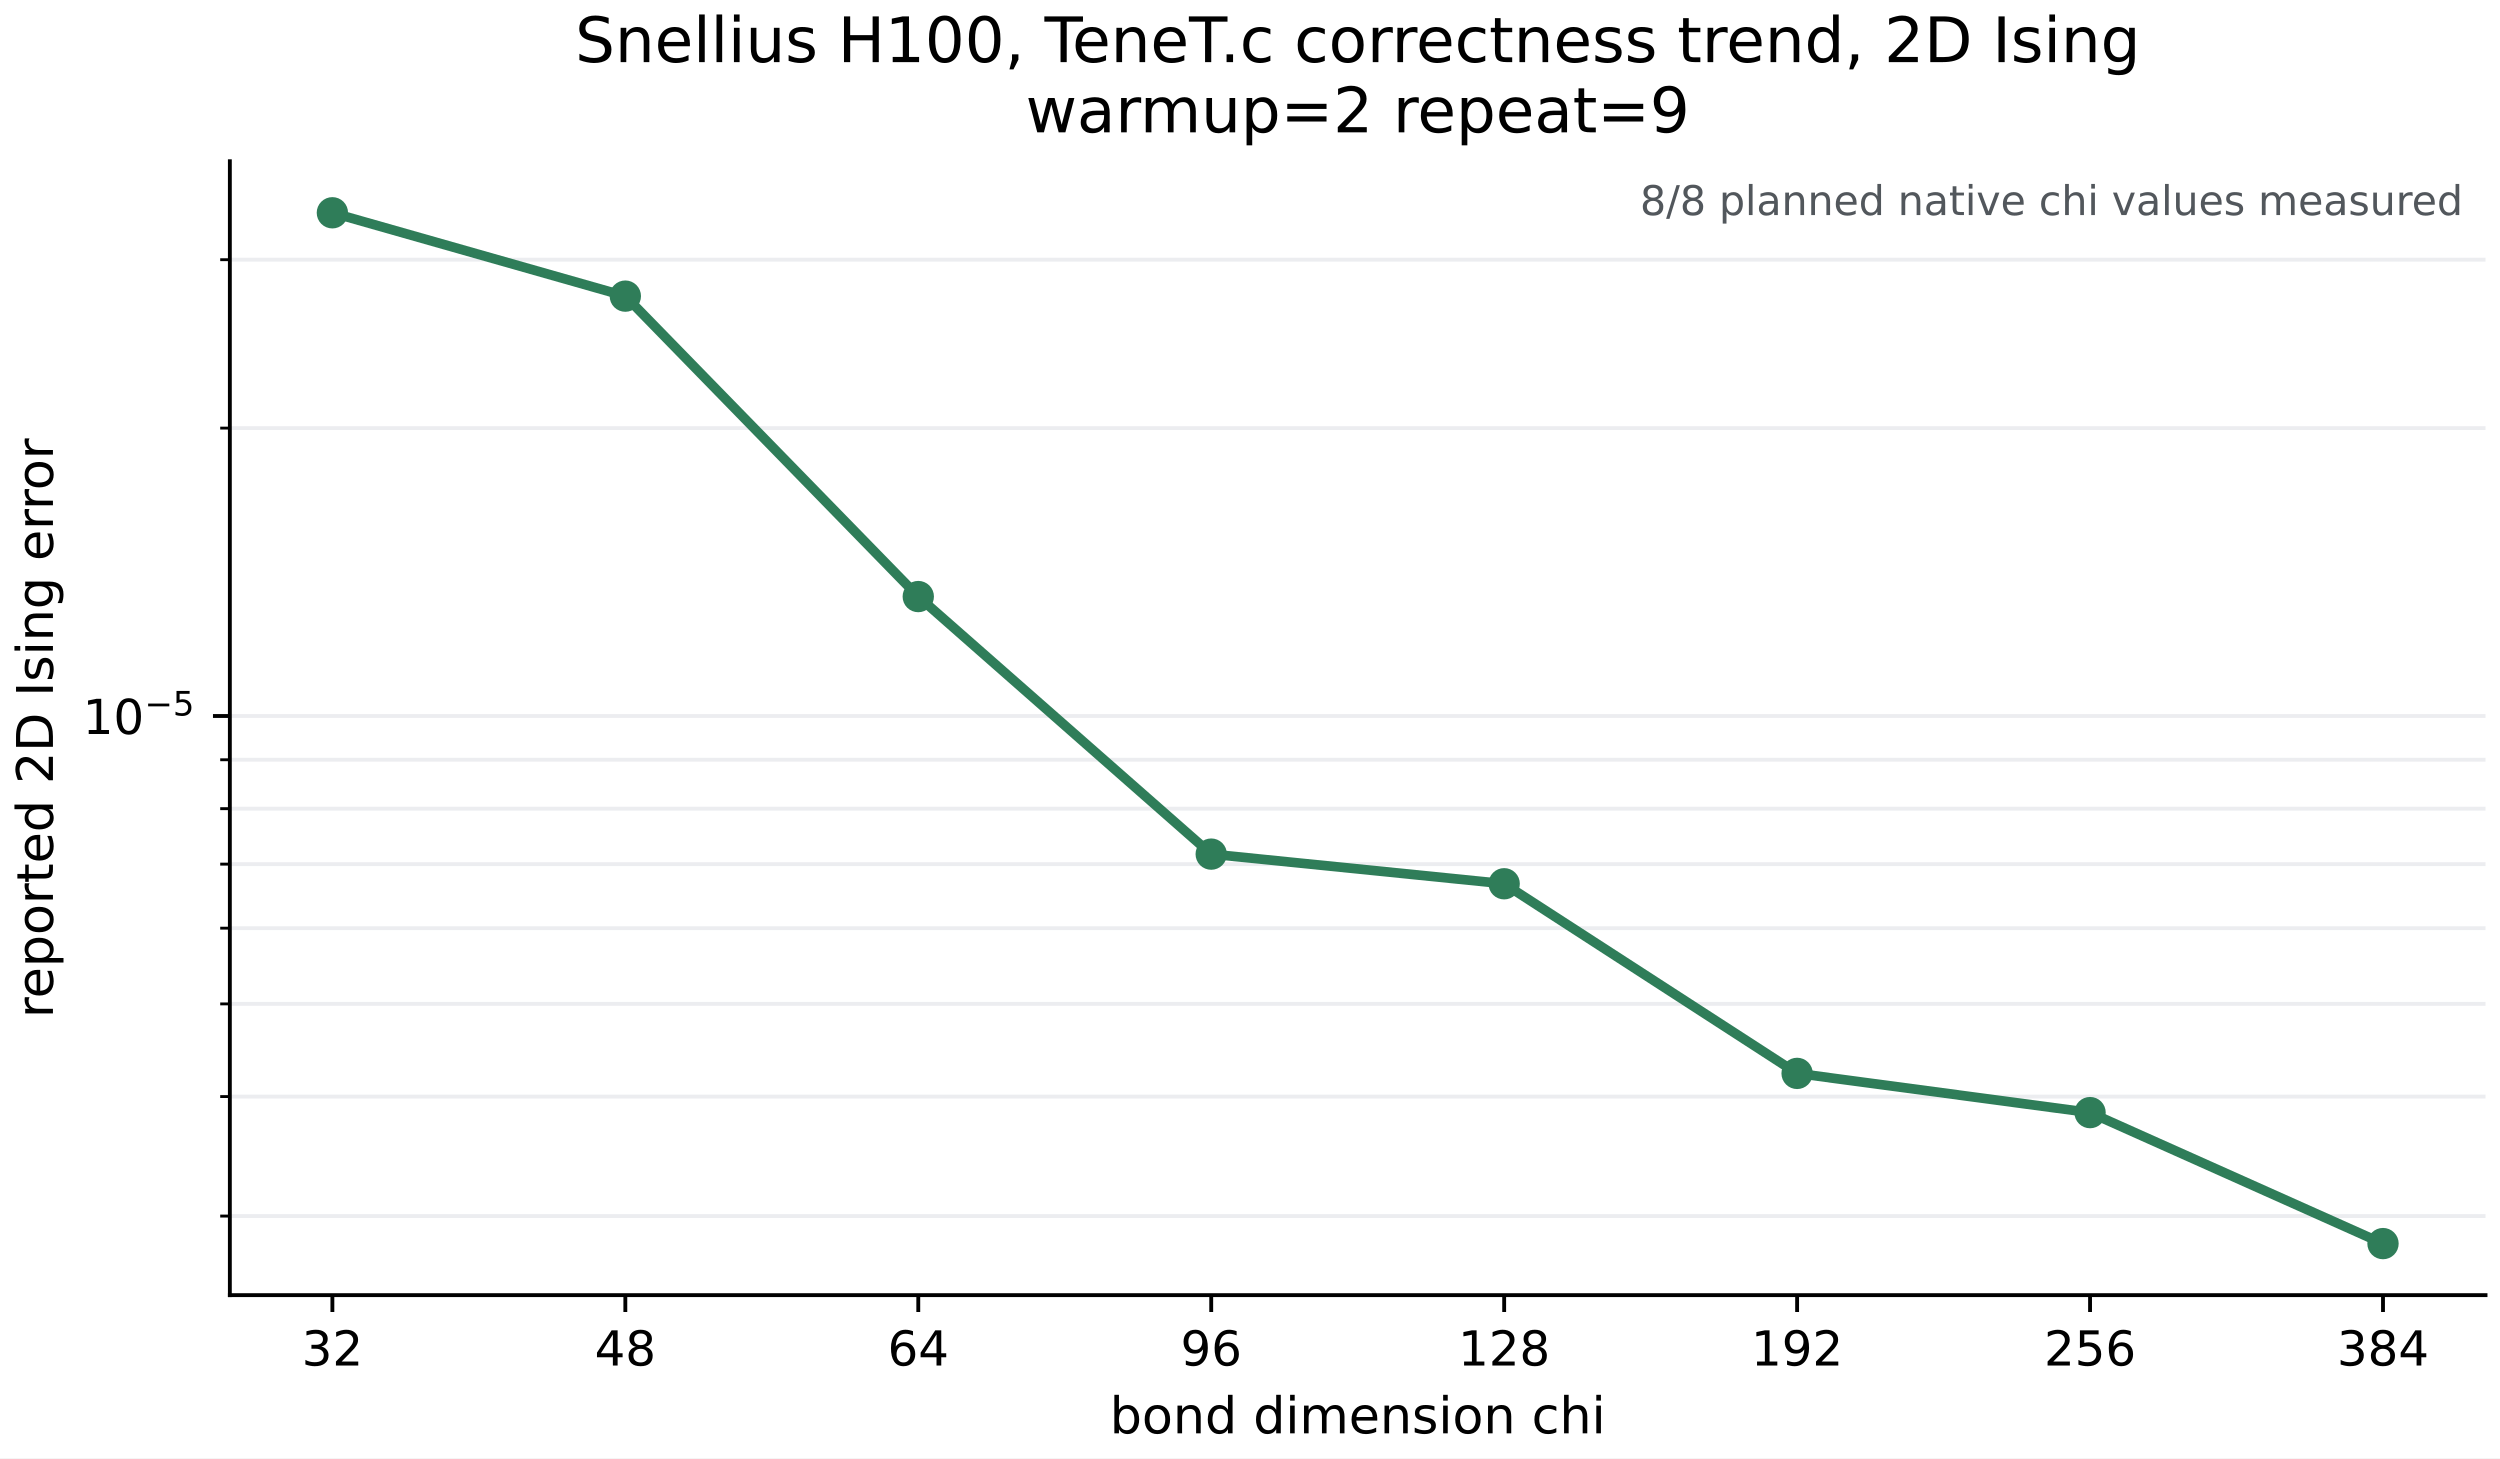
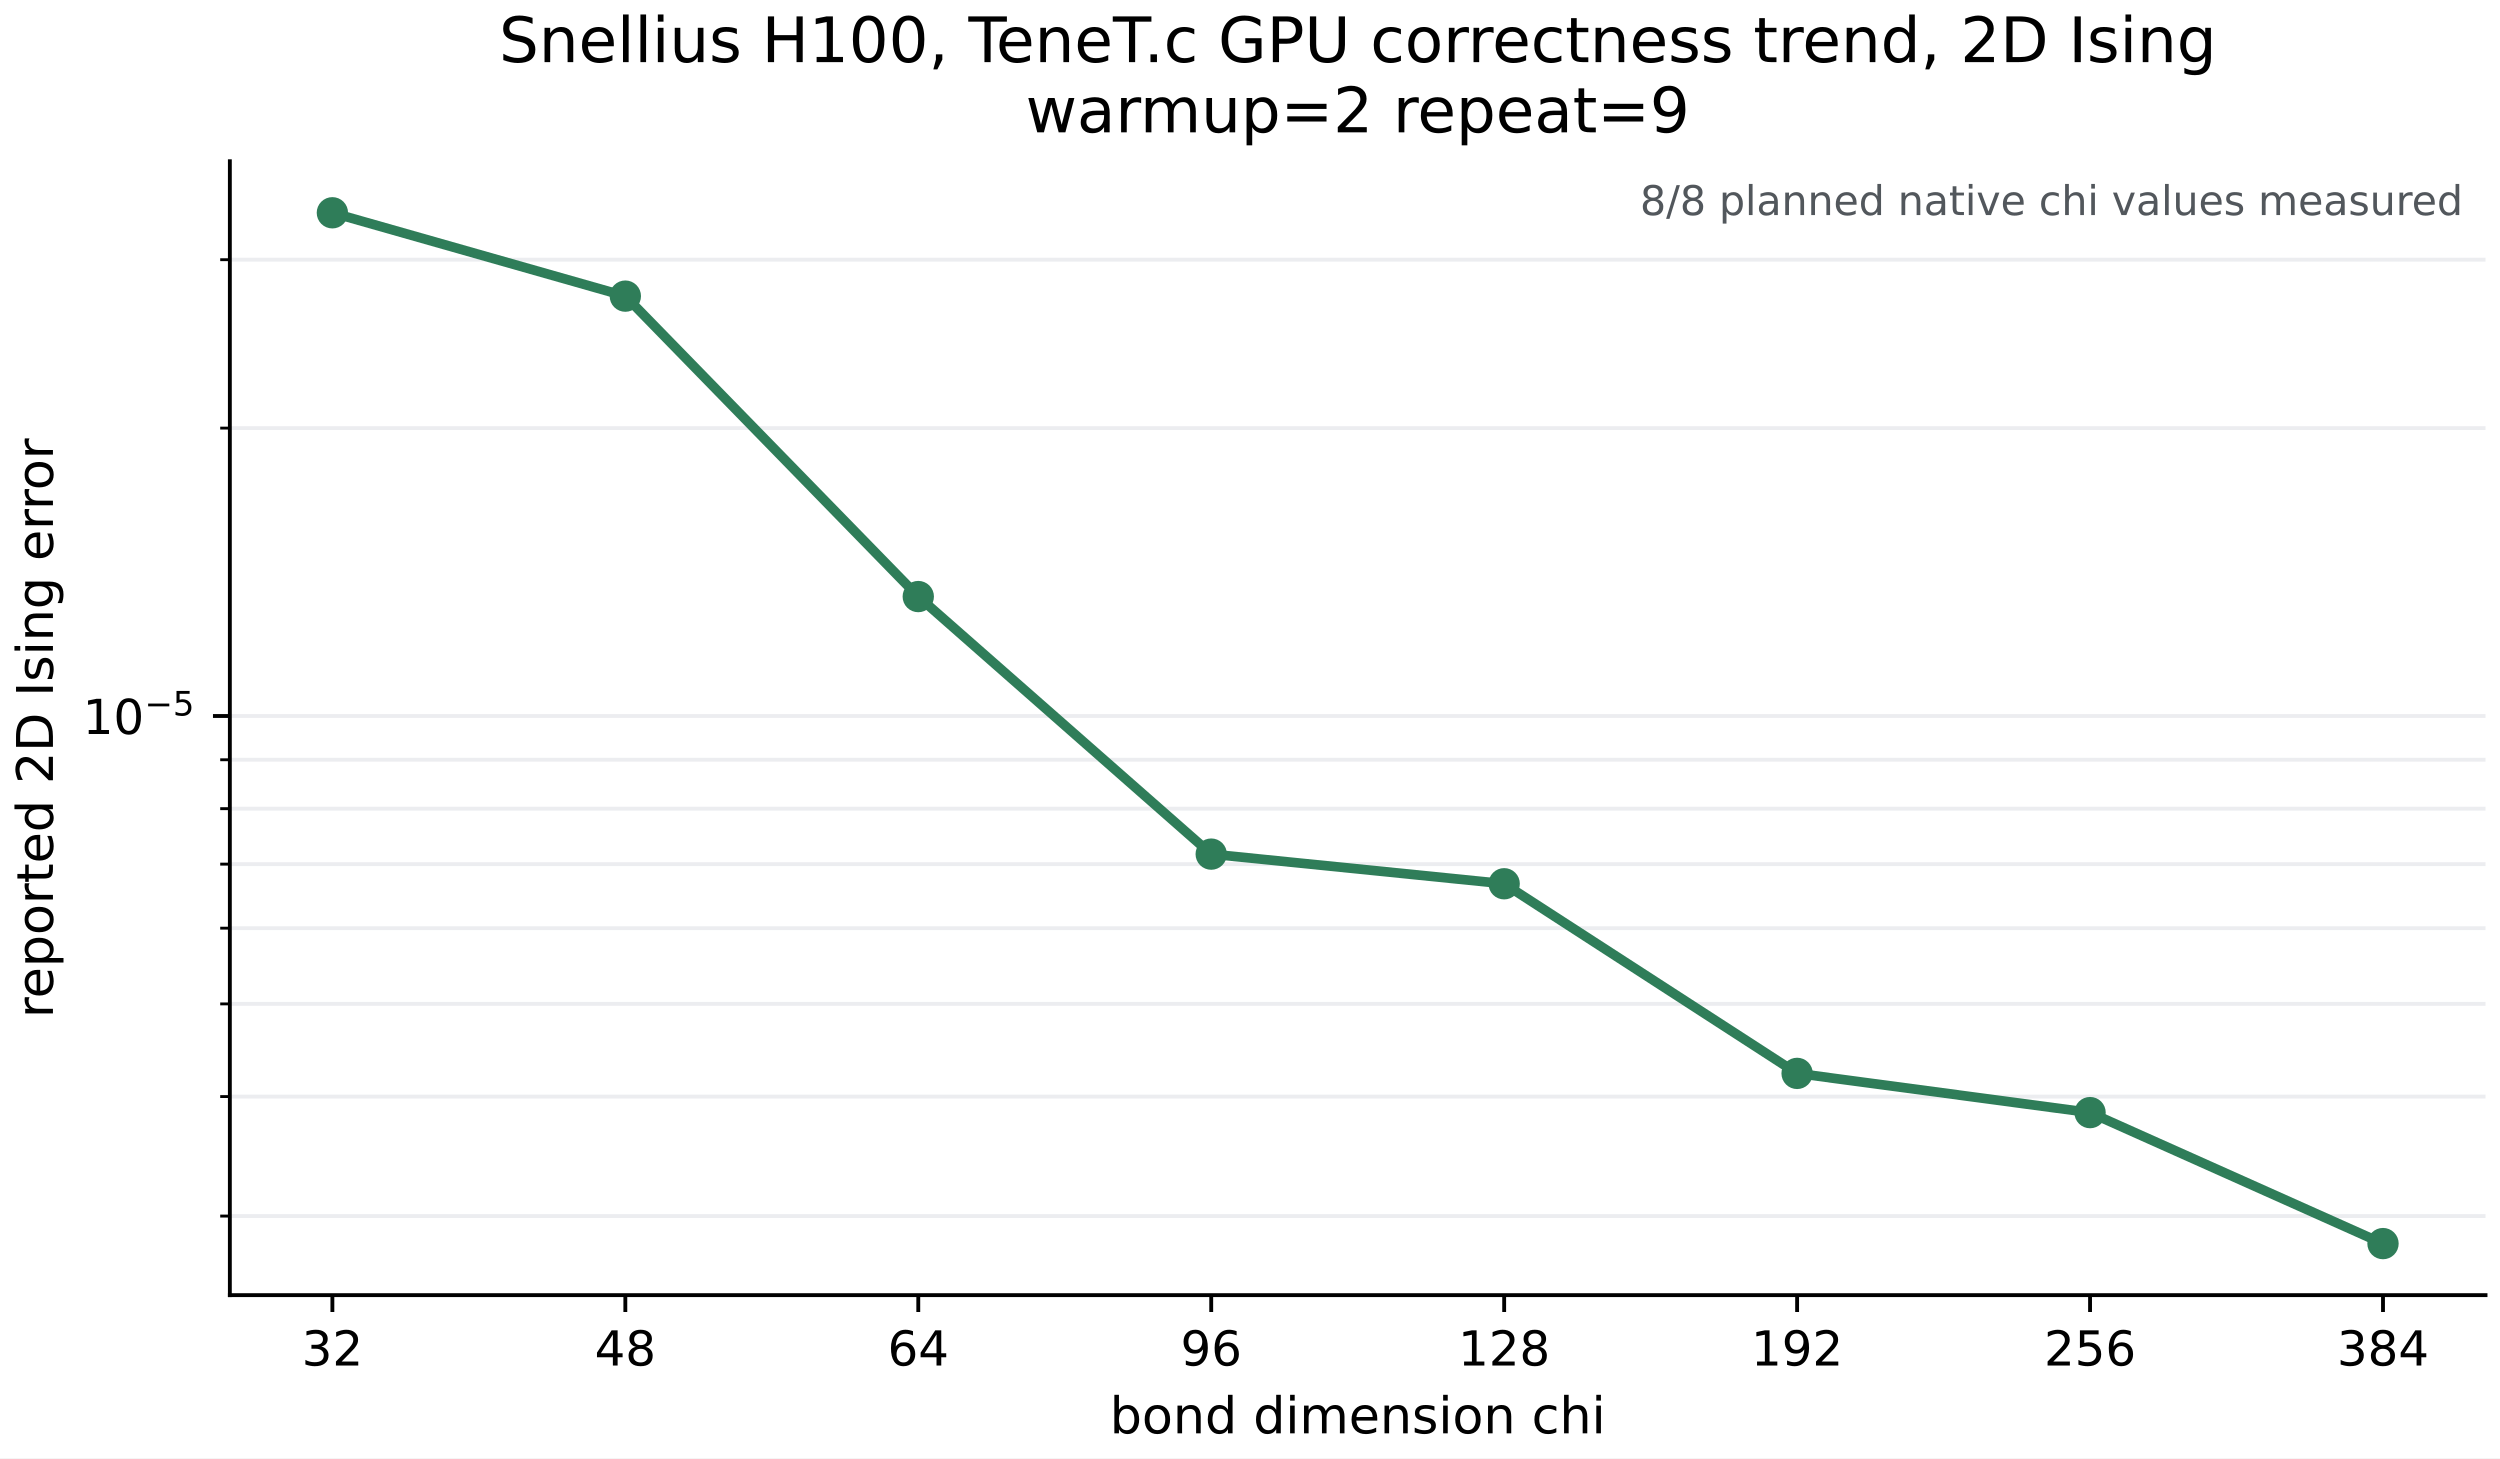
<svg xmlns="http://www.w3.org/2000/svg" xmlns:xlink="http://www.w3.org/1999/xlink" width="518.4pt" height="302.4pt" viewBox="0 0 518.4 302.4" version="1.1">
  <defs>
    <style type="text/css">*{stroke-linejoin: round; stroke-linecap: butt}</style>
  </defs>
  <g id="figure_1">
    <g id="patch_1">
      <path d="M 0 302.4 L 518.4 302.4 L 518.4 0 L 0 0 z " style="fill: #ffffff" />
    </g>
    <g id="axes_1">
      <g id="patch_2">
        <path d="M 47.662 268.56 L 515.4 268.56 L 515.4 33.435 L 47.662 33.435 z " style="fill: #ffffff" />
      </g>
      <g id="matplotlib.axis_1">
        <g id="xtick_1">
          <g id="line2d_1">
            <defs>
-               <path id="m1da55376bd" d="M 0 0 L 0 3.5 " style="stroke: #000000; stroke-width: 0.8" />
+               <path id="m20dd245c2b" d="M 0 0 L 0 3.5 " style="stroke: #000000; stroke-width: 0.8" />
            </defs>
            <g>
-               <use xlink:href="#m1da55376bd" x="68.923" y="268.56" style="stroke: #000000; stroke-width: 0.8" />
+               <use xlink:href="#m20dd245c2b" x="68.923" y="268.56" style="stroke: #000000; stroke-width: 0.8" />
            </g>
          </g>
          <g id="text_1">
            <text style="font-size: 10px; font-family: 'DejaVu Sans', 'Bitstream Vera Sans', 'Computer Modern Sans Serif', 'Lucida Grande', 'Verdana', 'Geneva', 'Lucid', 'Arial', 'Helvetica', 'Avant Garde', sans-serif; text-anchor: middle" x="68.923" y="283.158" transform="rotate(-0 68.92307 283.158)">32</text>
          </g>
        </g>
        <g id="xtick_2">
          <g id="line2d_2">
            <g>
-               <use xlink:href="#m1da55376bd" x="129.668" y="268.56" style="stroke: #000000; stroke-width: 0.8" />
+               <use xlink:href="#m20dd245c2b" x="129.668" y="268.56" style="stroke: #000000; stroke-width: 0.8" />
            </g>
          </g>
          <g id="text_2">
            <text style="font-size: 10px; font-family: 'DejaVu Sans', 'Bitstream Vera Sans', 'Computer Modern Sans Serif', 'Lucida Grande', 'Verdana', 'Geneva', 'Lucid', 'Arial', 'Helvetica', 'Avant Garde', sans-serif; text-anchor: middle" x="129.668" y="283.158" transform="rotate(-0 129.6682 283.158)">48</text>
          </g>
        </g>
        <g id="xtick_3">
          <g id="line2d_3">
            <g>
-               <use xlink:href="#m1da55376bd" x="190.413" y="268.56" style="stroke: #000000; stroke-width: 0.8" />
+               <use xlink:href="#m20dd245c2b" x="190.413" y="268.56" style="stroke: #000000; stroke-width: 0.8" />
            </g>
          </g>
          <g id="text_3">
            <text style="font-size: 10px; font-family: 'DejaVu Sans', 'Bitstream Vera Sans', 'Computer Modern Sans Serif', 'Lucida Grande', 'Verdana', 'Geneva', 'Lucid', 'Arial', 'Helvetica', 'Avant Garde', sans-serif; text-anchor: middle" x="190.413" y="283.158" transform="rotate(-0 190.4133 283.158)">64</text>
          </g>
        </g>
        <g id="xtick_4">
          <g id="line2d_4">
            <g>
-               <use xlink:href="#m1da55376bd" x="251.158" y="268.56" style="stroke: #000000; stroke-width: 0.8" />
+               <use xlink:href="#m20dd245c2b" x="251.158" y="268.56" style="stroke: #000000; stroke-width: 0.8" />
            </g>
          </g>
          <g id="text_4">
            <text style="font-size: 10px; font-family: 'DejaVu Sans', 'Bitstream Vera Sans', 'Computer Modern Sans Serif', 'Lucida Grande', 'Verdana', 'Geneva', 'Lucid', 'Arial', 'Helvetica', 'Avant Garde', sans-serif; text-anchor: middle" x="251.158" y="283.158" transform="rotate(-0 251.1585 283.158)">96</text>
          </g>
        </g>
        <g id="xtick_5">
          <g id="line2d_5">
            <g>
-               <use xlink:href="#m1da55376bd" x="311.904" y="268.56" style="stroke: #000000; stroke-width: 0.8" />
+               <use xlink:href="#m20dd245c2b" x="311.904" y="268.56" style="stroke: #000000; stroke-width: 0.8" />
            </g>
          </g>
          <g id="text_5">
            <text style="font-size: 10px; font-family: 'DejaVu Sans', 'Bitstream Vera Sans', 'Computer Modern Sans Serif', 'Lucida Grande', 'Verdana', 'Geneva', 'Lucid', 'Arial', 'Helvetica', 'Avant Garde', sans-serif; text-anchor: middle" x="311.904" y="283.158" transform="rotate(-0 311.9036 283.158)">128</text>
          </g>
        </g>
        <g id="xtick_6">
          <g id="line2d_6">
            <g>
-               <use xlink:href="#m1da55376bd" x="372.649" y="268.56" style="stroke: #000000; stroke-width: 0.8" />
+               <use xlink:href="#m20dd245c2b" x="372.649" y="268.56" style="stroke: #000000; stroke-width: 0.8" />
            </g>
          </g>
          <g id="text_6">
            <text style="font-size: 10px; font-family: 'DejaVu Sans', 'Bitstream Vera Sans', 'Computer Modern Sans Serif', 'Lucida Grande', 'Verdana', 'Geneva', 'Lucid', 'Arial', 'Helvetica', 'Avant Garde', sans-serif; text-anchor: middle" x="372.649" y="283.158" transform="rotate(-0 372.6487 283.158)">192</text>
          </g>
        </g>
        <g id="xtick_7">
          <g id="line2d_7">
            <g>
-               <use xlink:href="#m1da55376bd" x="433.394" y="268.56" style="stroke: #000000; stroke-width: 0.8" />
+               <use xlink:href="#m20dd245c2b" x="433.394" y="268.56" style="stroke: #000000; stroke-width: 0.8" />
            </g>
          </g>
          <g id="text_7">
            <text style="font-size: 10px; font-family: 'DejaVu Sans', 'Bitstream Vera Sans', 'Computer Modern Sans Serif', 'Lucida Grande', 'Verdana', 'Geneva', 'Lucid', 'Arial', 'Helvetica', 'Avant Garde', sans-serif; text-anchor: middle" x="433.394" y="283.158" transform="rotate(-0 433.3938 283.158)">256</text>
          </g>
        </g>
        <g id="xtick_8">
          <g id="line2d_8">
            <g>
-               <use xlink:href="#m1da55376bd" x="494.139" y="268.56" style="stroke: #000000; stroke-width: 0.8" />
+               <use xlink:href="#m20dd245c2b" x="494.139" y="268.56" style="stroke: #000000; stroke-width: 0.8" />
            </g>
          </g>
          <g id="text_8">
            <text style="font-size: 10px; font-family: 'DejaVu Sans', 'Bitstream Vera Sans', 'Computer Modern Sans Serif', 'Lucida Grande', 'Verdana', 'Geneva', 'Lucid', 'Arial', 'Helvetica', 'Avant Garde', sans-serif; text-anchor: middle" x="494.139" y="283.158" transform="rotate(-0 494.139 283.158)">384</text>
          </g>
        </g>
        <g id="text_9">
          <text style="font-size: 10.5px; font-family: 'DejaVu Sans', 'Bitstream Vera Sans', 'Computer Modern Sans Serif', 'Lucida Grande', 'Verdana', 'Geneva', 'Lucid', 'Arial', 'Helvetica', 'Avant Garde', sans-serif; text-anchor: middle" x="281.531" y="297.216" transform="rotate(-0 281.531 297.2161)">bond dimension chi</text>
        </g>
      </g>
      <g id="matplotlib.axis_2">
        <g id="ytick_1">
          <g id="line2d_9">
-             <path d="M 47.662 148.468 L 515.4 148.468 " clip-path="url(#pd84190e759)" style="fill: none; stroke: #b9c0c9; stroke-opacity: 0.28; stroke-width: 0.8; stroke-linecap: square" />
+             <path d="M 47.662 148.468 L 515.4 148.468 " clip-path="url(#p1d90daf63e)" style="fill: none; stroke: #b9c0c9; stroke-opacity: 0.28; stroke-width: 0.8; stroke-linecap: square" />
          </g>
          <g id="line2d_10">
            <defs>
-               <path id="mdfbbb40535" d="M 0 0 L -3.5 0 " style="stroke: #000000; stroke-width: 0.8" />
+               <path id="me3bc3381be" d="M 0 0 L -3.5 0 " style="stroke: #000000; stroke-width: 0.8" />
            </defs>
            <g>
-               <use xlink:href="#mdfbbb40535" x="47.662" y="148.468" style="stroke: #000000; stroke-width: 0.8" />
+               <use xlink:href="#me3bc3381be" x="47.662" y="148.468" style="stroke: #000000; stroke-width: 0.8" />
            </g>
          </g>
          <g id="text_10">
            <g transform="translate(17.16227 152.2676)">
              <text>
                <tspan x="0" y="-0.064" style="font-size: 10px; font-family: 'DejaVu Sans'">1</tspan>
                <tspan x="6.362" y="-0.064" style="font-size: 10px; font-family: 'DejaVu Sans'">0</tspan>
                <tspan x="12.82" y="-3.892" style="font-size: 7px; font-family: 'DejaVu Sans'">−</tspan>
                <tspan x="18.686" y="-3.892" style="font-size: 7px; font-family: 'DejaVu Sans'">5</tspan>
              </text>
            </g>
          </g>
        </g>
        <g id="ytick_2">
          <g id="line2d_11">
-             <path d="M 47.662 252.162 L 515.4 252.162 " clip-path="url(#pd84190e759)" style="fill: none; stroke: #b9c0c9; stroke-opacity: 0.28; stroke-width: 0.8; stroke-linecap: square" />
+             <path d="M 47.662 252.162 L 515.4 252.162 " clip-path="url(#p1d90daf63e)" style="fill: none; stroke: #b9c0c9; stroke-opacity: 0.28; stroke-width: 0.8; stroke-linecap: square" />
          </g>
          <g id="line2d_12">
            <defs>
-               <path id="m2ace37cb61" d="M 0 0 L -2 0 " style="stroke: #000000; stroke-width: 0.6" />
+               <path id="mf136f2ad1e" d="M 0 0 L -2 0 " style="stroke: #000000; stroke-width: 0.6" />
            </defs>
            <g>
-               <use xlink:href="#m2ace37cb61" x="47.662" y="252.162" style="stroke: #000000; stroke-width: 0.6" />
+               <use xlink:href="#mf136f2ad1e" x="47.662" y="252.162" style="stroke: #000000; stroke-width: 0.6" />
            </g>
          </g>
        </g>
        <g id="ytick_3">
          <g id="line2d_13">
-             <path d="M 47.662 227.385 L 515.4 227.385 " clip-path="url(#pd84190e759)" style="fill: none; stroke: #b9c0c9; stroke-opacity: 0.28; stroke-width: 0.8; stroke-linecap: square" />
+             <path d="M 47.662 227.385 L 515.4 227.385 " clip-path="url(#p1d90daf63e)" style="fill: none; stroke: #b9c0c9; stroke-opacity: 0.28; stroke-width: 0.8; stroke-linecap: square" />
          </g>
          <g id="line2d_14">
            <g>
-               <use xlink:href="#m2ace37cb61" x="47.662" y="227.385" style="stroke: #000000; stroke-width: 0.6" />
+               <use xlink:href="#mf136f2ad1e" x="47.662" y="227.385" style="stroke: #000000; stroke-width: 0.6" />
            </g>
          </g>
        </g>
        <g id="ytick_4">
          <g id="line2d_15">
-             <path d="M 47.662 208.167 L 515.4 208.167 " clip-path="url(#pd84190e759)" style="fill: none; stroke: #b9c0c9; stroke-opacity: 0.28; stroke-width: 0.8; stroke-linecap: square" />
+             <path d="M 47.662 208.167 L 515.4 208.167 " clip-path="url(#p1d90daf63e)" style="fill: none; stroke: #b9c0c9; stroke-opacity: 0.28; stroke-width: 0.8; stroke-linecap: square" />
          </g>
          <g id="line2d_16">
            <g>
-               <use xlink:href="#m2ace37cb61" x="47.662" y="208.167" style="stroke: #000000; stroke-width: 0.6" />
+               <use xlink:href="#mf136f2ad1e" x="47.662" y="208.167" style="stroke: #000000; stroke-width: 0.6" />
            </g>
          </g>
        </g>
        <g id="ytick_5">
          <g id="line2d_17">
-             <path d="M 47.662 192.464 L 515.4 192.464 " clip-path="url(#pd84190e759)" style="fill: none; stroke: #b9c0c9; stroke-opacity: 0.28; stroke-width: 0.8; stroke-linecap: square" />
+             <path d="M 47.662 192.464 L 515.4 192.464 " clip-path="url(#p1d90daf63e)" style="fill: none; stroke: #b9c0c9; stroke-opacity: 0.28; stroke-width: 0.8; stroke-linecap: square" />
          </g>
          <g id="line2d_18">
            <g>
-               <use xlink:href="#m2ace37cb61" x="47.662" y="192.464" style="stroke: #000000; stroke-width: 0.6" />
+               <use xlink:href="#mf136f2ad1e" x="47.662" y="192.464" style="stroke: #000000; stroke-width: 0.6" />
            </g>
          </g>
        </g>
        <g id="ytick_6">
          <g id="line2d_19">
-             <path d="M 47.662 179.187 L 515.4 179.187 " clip-path="url(#pd84190e759)" style="fill: none; stroke: #b9c0c9; stroke-opacity: 0.28; stroke-width: 0.8; stroke-linecap: square" />
+             <path d="M 47.662 179.187 L 515.4 179.187 " clip-path="url(#p1d90daf63e)" style="fill: none; stroke: #b9c0c9; stroke-opacity: 0.28; stroke-width: 0.8; stroke-linecap: square" />
          </g>
          <g id="line2d_20">
            <g>
-               <use xlink:href="#m2ace37cb61" x="47.662" y="179.187" style="stroke: #000000; stroke-width: 0.6" />
+               <use xlink:href="#mf136f2ad1e" x="47.662" y="179.187" style="stroke: #000000; stroke-width: 0.6" />
            </g>
          </g>
        </g>
        <g id="ytick_7">
          <g id="line2d_21">
-             <path d="M 47.662 167.687 L 515.4 167.687 " clip-path="url(#pd84190e759)" style="fill: none; stroke: #b9c0c9; stroke-opacity: 0.28; stroke-width: 0.8; stroke-linecap: square" />
+             <path d="M 47.662 167.687 L 515.4 167.687 " clip-path="url(#p1d90daf63e)" style="fill: none; stroke: #b9c0c9; stroke-opacity: 0.28; stroke-width: 0.8; stroke-linecap: square" />
          </g>
          <g id="line2d_22">
            <g>
-               <use xlink:href="#m2ace37cb61" x="47.662" y="167.687" style="stroke: #000000; stroke-width: 0.6" />
+               <use xlink:href="#mf136f2ad1e" x="47.662" y="167.687" style="stroke: #000000; stroke-width: 0.6" />
            </g>
          </g>
        </g>
        <g id="ytick_8">
          <g id="line2d_23">
-             <path d="M 47.662 157.543 L 515.4 157.543 " clip-path="url(#pd84190e759)" style="fill: none; stroke: #b9c0c9; stroke-opacity: 0.28; stroke-width: 0.8; stroke-linecap: square" />
+             <path d="M 47.662 157.543 L 515.4 157.543 " clip-path="url(#p1d90daf63e)" style="fill: none; stroke: #b9c0c9; stroke-opacity: 0.28; stroke-width: 0.8; stroke-linecap: square" />
          </g>
          <g id="line2d_24">
            <g>
-               <use xlink:href="#m2ace37cb61" x="47.662" y="157.543" style="stroke: #000000; stroke-width: 0.6" />
+               <use xlink:href="#mf136f2ad1e" x="47.662" y="157.543" style="stroke: #000000; stroke-width: 0.6" />
            </g>
          </g>
        </g>
        <g id="ytick_9">
          <g id="line2d_25">
-             <path d="M 47.662 88.77 L 515.4 88.77 " clip-path="url(#pd84190e759)" style="fill: none; stroke: #b9c0c9; stroke-opacity: 0.28; stroke-width: 0.8; stroke-linecap: square" />
+             <path d="M 47.662 88.77 L 515.4 88.77 " clip-path="url(#p1d90daf63e)" style="fill: none; stroke: #b9c0c9; stroke-opacity: 0.28; stroke-width: 0.8; stroke-linecap: square" />
          </g>
          <g id="line2d_26">
            <g>
-               <use xlink:href="#m2ace37cb61" x="47.662" y="88.77" style="stroke: #000000; stroke-width: 0.6" />
+               <use xlink:href="#mf136f2ad1e" x="47.662" y="88.77" style="stroke: #000000; stroke-width: 0.6" />
            </g>
          </g>
        </g>
        <g id="ytick_10">
          <g id="line2d_27">
-             <path d="M 47.662 53.849 L 515.4 53.849 " clip-path="url(#pd84190e759)" style="fill: none; stroke: #b9c0c9; stroke-opacity: 0.28; stroke-width: 0.8; stroke-linecap: square" />
+             <path d="M 47.662 53.849 L 515.4 53.849 " clip-path="url(#p1d90daf63e)" style="fill: none; stroke: #b9c0c9; stroke-opacity: 0.28; stroke-width: 0.8; stroke-linecap: square" />
          </g>
          <g id="line2d_28">
            <g>
-               <use xlink:href="#m2ace37cb61" x="47.662" y="53.849" style="stroke: #000000; stroke-width: 0.6" />
+               <use xlink:href="#mf136f2ad1e" x="47.662" y="53.849" style="stroke: #000000; stroke-width: 0.6" />
            </g>
          </g>
        </g>
        <g id="text_11">
          <text style="font-size: 10.5px; font-family: 'DejaVu Sans', 'Bitstream Vera Sans', 'Computer Modern Sans Serif', 'Lucida Grande', 'Verdana', 'Geneva', 'Lucid', 'Arial', 'Helvetica', 'Avant Garde', sans-serif; text-anchor: middle" x="10.979" y="150.997" transform="rotate(-90 10.9786 150.9975)">reported 2D Ising error</text>
        </g>
      </g>
      <g id="line2d_29">
-         <path d="M 68.923 44.123 L 129.668 61.405 L 190.413 123.704 L 251.158 177.11 L 311.904 183.258 L 372.649 222.58 L 433.394 230.711 L 494.139 257.872 " clip-path="url(#pd84190e759)" style="fill: none; stroke: #2f7d59; stroke-width: 2; stroke-linecap: square" />
+         <path d="M 68.923 44.123 L 129.668 61.405 L 190.413 123.704 L 251.158 177.11 L 311.904 183.258 L 372.649 222.58 L 433.394 230.711 L 494.139 257.872 " clip-path="url(#p1d90daf63e)" style="fill: none; stroke: #2f7d59; stroke-width: 2; stroke-linecap: square" />
        <defs>
-           <path id="m22d2b6a206" d="M 0 2.75 C 0.729 2.75 1.429 2.46 1.945 1.945 C 2.46 1.429 2.75 0.729 2.75 0 C 2.75 -0.729 2.46 -1.429 1.945 -1.945 C 1.429 -2.46 0.729 -2.75 0 -2.75 C -0.729 -2.75 -1.429 -2.46 -1.945 -1.945 C -2.46 -1.429 -2.75 -0.729 -2.75 0 C -2.75 0.729 -2.46 1.429 -1.945 1.945 C -1.429 2.46 -0.729 2.75 0 2.75 z " style="stroke: #2f7d59" />
+           <path id="m372b57f5be" d="M 0 2.75 C 0.729 2.75 1.429 2.46 1.945 1.945 C 2.46 1.429 2.75 0.729 2.75 0 C 2.75 -0.729 2.46 -1.429 1.945 -1.945 C 1.429 -2.46 0.729 -2.75 0 -2.75 C -0.729 -2.75 -1.429 -2.46 -1.945 -1.945 C -2.46 -1.429 -2.75 -0.729 -2.75 0 C -2.75 0.729 -2.46 1.429 -1.945 1.945 C -1.429 2.46 -0.729 2.75 0 2.75 z " style="stroke: #2f7d59" />
        </defs>
-         <g clip-path="url(#pd84190e759)">
-           <use xlink:href="#m22d2b6a206" x="68.923" y="44.123" style="fill: #2f7d59; stroke: #2f7d59" />
-           <use xlink:href="#m22d2b6a206" x="129.668" y="61.405" style="fill: #2f7d59; stroke: #2f7d59" />
-           <use xlink:href="#m22d2b6a206" x="190.413" y="123.704" style="fill: #2f7d59; stroke: #2f7d59" />
-           <use xlink:href="#m22d2b6a206" x="251.158" y="177.11" style="fill: #2f7d59; stroke: #2f7d59" />
-           <use xlink:href="#m22d2b6a206" x="311.904" y="183.258" style="fill: #2f7d59; stroke: #2f7d59" />
-           <use xlink:href="#m22d2b6a206" x="372.649" y="222.58" style="fill: #2f7d59; stroke: #2f7d59" />
-           <use xlink:href="#m22d2b6a206" x="433.394" y="230.711" style="fill: #2f7d59; stroke: #2f7d59" />
-           <use xlink:href="#m22d2b6a206" x="494.139" y="257.872" style="fill: #2f7d59; stroke: #2f7d59" />
+         <g clip-path="url(#p1d90daf63e)">
+           <use xlink:href="#m372b57f5be" x="68.923" y="44.123" style="fill: #2f7d59; stroke: #2f7d59" />
+           <use xlink:href="#m372b57f5be" x="129.668" y="61.405" style="fill: #2f7d59; stroke: #2f7d59" />
+           <use xlink:href="#m372b57f5be" x="190.413" y="123.704" style="fill: #2f7d59; stroke: #2f7d59" />
+           <use xlink:href="#m372b57f5be" x="251.158" y="177.11" style="fill: #2f7d59; stroke: #2f7d59" />
+           <use xlink:href="#m372b57f5be" x="311.904" y="183.258" style="fill: #2f7d59; stroke: #2f7d59" />
+           <use xlink:href="#m372b57f5be" x="372.649" y="222.58" style="fill: #2f7d59; stroke: #2f7d59" />
+           <use xlink:href="#m372b57f5be" x="433.394" y="230.711" style="fill: #2f7d59; stroke: #2f7d59" />
+           <use xlink:href="#m372b57f5be" x="494.139" y="257.872" style="fill: #2f7d59; stroke: #2f7d59" />
        </g>
      </g>
      <g id="patch_3">
        <path d="M 47.662 268.56 L 47.662 33.435 " style="fill: none; stroke: #000000; stroke-width: 0.8; stroke-linejoin: miter; stroke-linecap: square" />
      </g>
      <g id="patch_4">
        <path d="M 47.662 268.56 L 515.4 268.56 " style="fill: none; stroke: #000000; stroke-width: 0.8; stroke-linejoin: miter; stroke-linecap: square" />
      </g>
      <g id="text_12">
        <text style="font-size: 8.5px; font-family: 'DejaVu Sans', 'Bitstream Vera Sans', 'Computer Modern Sans Serif', 'Lucida Grande', 'Verdana', 'Geneva', 'Lucid', 'Arial', 'Helvetica', 'Avant Garde', sans-serif; text-anchor: end; fill: #52575c" x="510.722" y="44.597" transform="rotate(-0 510.7224 44.59652)">8/8 planned native chi values measured</text>
      </g>
      <g id="text_13">
-         <text style="font-size: 13px; font-family: 'DejaVu Sans', 'Bitstream Vera Sans', 'Computer Modern Sans Serif', 'Lucida Grande', 'Verdana', 'Geneva', 'Lucid', 'Arial', 'Helvetica', 'Avant Garde', sans-serif" transform="translate(119.2565 12.87821)">Snellius H100, TeneT.c correctness trend, 2D Ising</text>
+         <text style="font-size: 13px; font-family: 'DejaVu Sans', 'Bitstream Vera Sans', 'Computer Modern Sans Serif', 'Lucida Grande', 'Verdana', 'Geneva', 'Lucid', 'Arial', 'Helvetica', 'Avant Garde', sans-serif" transform="translate(103.4777 12.87821)">Snellius H100, TeneT.c GPU correctness trend, 2D Ising</text>
        <text style="font-size: 13px; font-family: 'DejaVu Sans', 'Bitstream Vera Sans', 'Computer Modern Sans Serif', 'Lucida Grande', 'Verdana', 'Geneva', 'Lucid', 'Arial', 'Helvetica', 'Avant Garde', sans-serif" transform="translate(212.6828 27.43537)">warmup=2 repeat=9</text>
      </g>
    </g>
  </g>
  <defs>
-     <clipPath id="pd84190e759">
+     <clipPath id="p1d90daf63e">
      <rect x="47.662" y="33.435" width="467.737" height="235.124" />
    </clipPath>
  </defs>
</svg>
